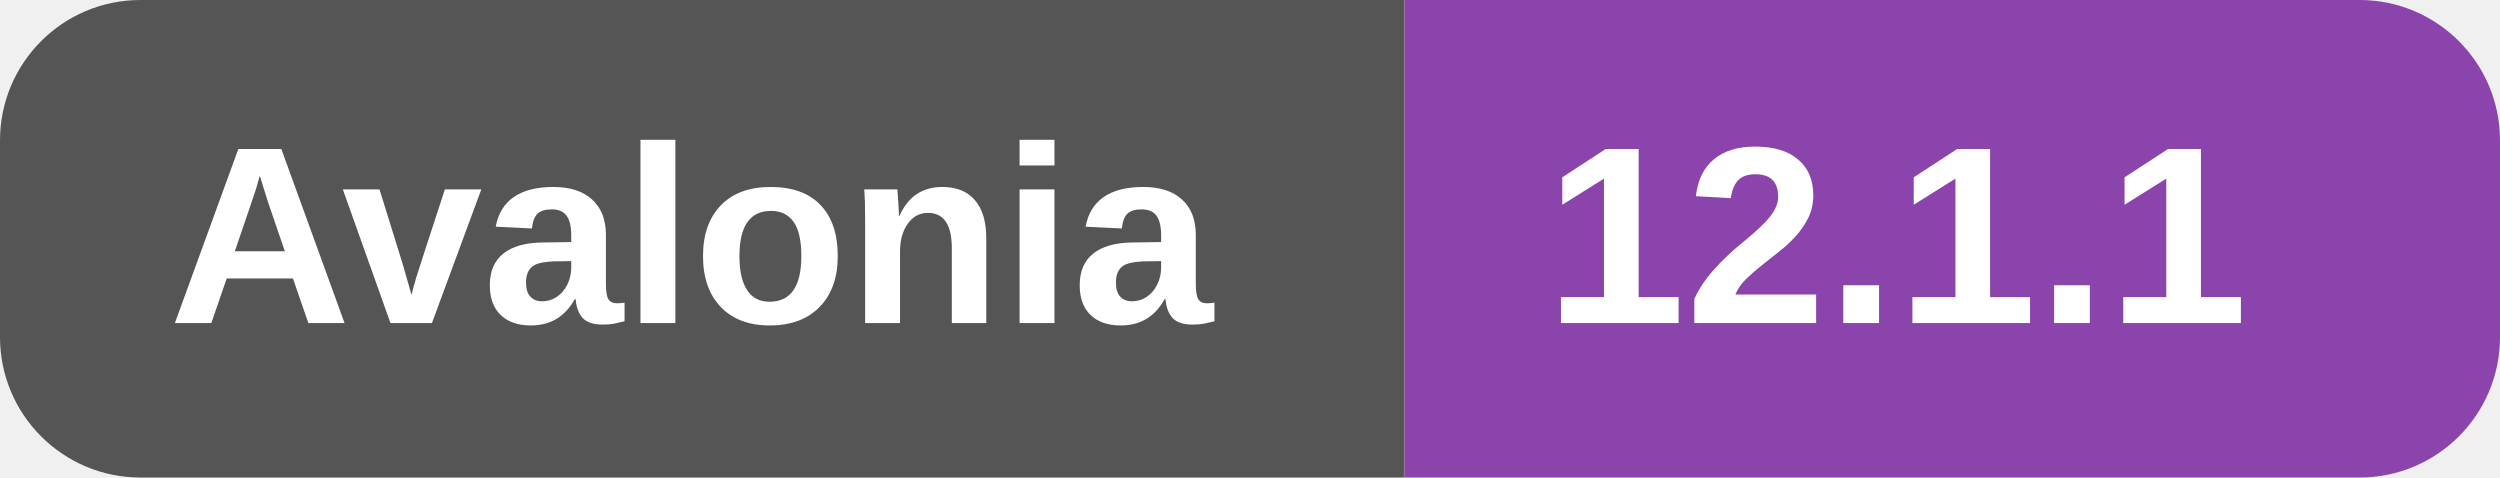
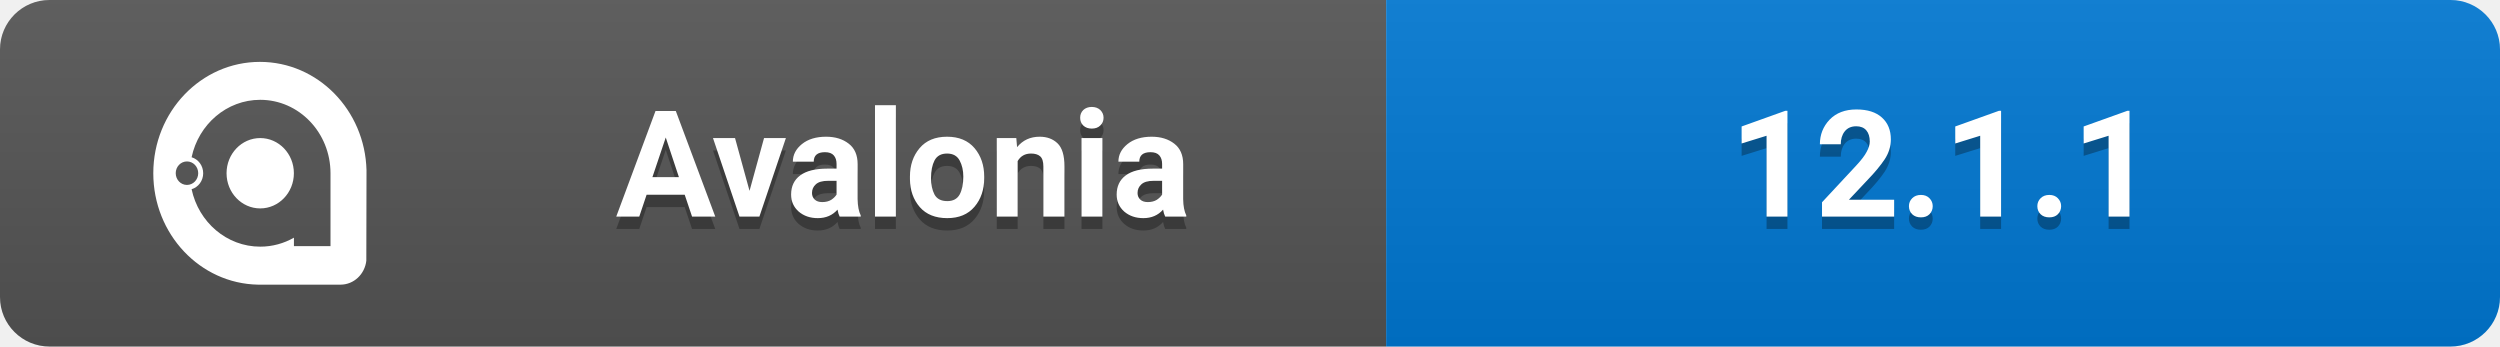
- <svg xmlns="http://www.w3.org/2000/svg" width="178" height="34" viewBox="0 0 178 34">
-   <clipPath id="r">
-     <rect width="178" height="34" rx="10" />
-   </clipPath>
-   <g clip-path="url(#r)">
-     <rect width="100" height="34" fill="#555" />
-     <rect x="100" width="78" height="34" fill="#8B44AC" />
+ <svg xmlns="http://www.w3.org/2000/svg" width="202" height="28" viewBox="0 0 202 28">
+   <defs>
+     <linearGradient id="b" x2="0" y2="100%">
+       <stop offset="0" stop-color="#bbb" stop-opacity=".1" />
+       <stop offset="1" stop-opacity=".1" />
+     </linearGradient>
+     <clipPath id="a">
+       <rect width="202" height="28" rx="4" fill="#fff" />
+     </clipPath>
+   </defs>
+   <g clip-path="url(#a)">
+     <rect width="112" height="28" fill="#555" />
+     <rect x="112" width="90" height="28" fill="#0078D4" />
+     <rect width="202" height="28" fill="url(#b)" />
  </g>
-   <text x="12" y="23" fill="white" font-family="Arial, -apple-system, BlinkMacSystemFont, 'Segoe UI', Roboto, sans-serif" font-size="18" font-weight="bold">
-     Avalonia
-   </text>
-   <text x="110" y="23" fill="white" font-family="Arial, -apple-system, BlinkMacSystemFont, 'Segoe UI', Roboto, sans-serif" font-size="18" font-weight="bold">
-     12.1.1
-   </text>
+   <svg x="12" y="5" width="18" height="18" viewBox="0 0 24 24" fill="#fff">
+     <path d="M12.034 8.208c-2.003 0-3.627 1.696-3.627 3.789s1.624 3.789 3.627 3.789 3.627-1.697 3.627-3.79-1.624-3.788-3.627-3.788m-7.392 2.067c.72.211 1.248.902 1.248 1.722s-.528 1.51-1.248 1.721c.752 3.54 3.776 6.188 7.392 6.188 1.316 0 2.554-.35 3.632-.967v.914h3.94v-7.528a5 5 0 0 0 0-.224v-.104c0-4.369-3.39-7.91-7.572-7.91-3.616 0-6.64 2.648-7.392 6.188m-.5 2.982c.67 0 1.212-.567 1.212-1.266s-.542-1.265-1.212-1.265-1.211.566-1.211 1.265c0 .7.542 1.266 1.211 1.266M20.682 24H11.8C5.549 23.887.515 18.556.515 12c0-6.627 5.143-12 11.487-12 6.241 0 11.32 5.2 11.483 11.678l-.02 9.743C23.3 22.876 22.12 24 20.683 24" />
+   </svg>
+   <g fill="#fff" text-anchor="middle" font-family="-apple-system,BlinkMacSystemFont,'Segoe UI',Roboto,Helvetica,Arial,sans-serif" font-size="12" font-weight="600">
+     <text x="73" y="18.5" fill="#010101" fill-opacity=".3">Avalonia</text>
+     <text x="73" y="17.5">Avalonia</text>
+     <text x="157" y="18.5" fill="#010101" fill-opacity=".3">12.1.1</text>
+     <text x="157" y="17.5">12.1.1</text>
+   </g>
</svg>
